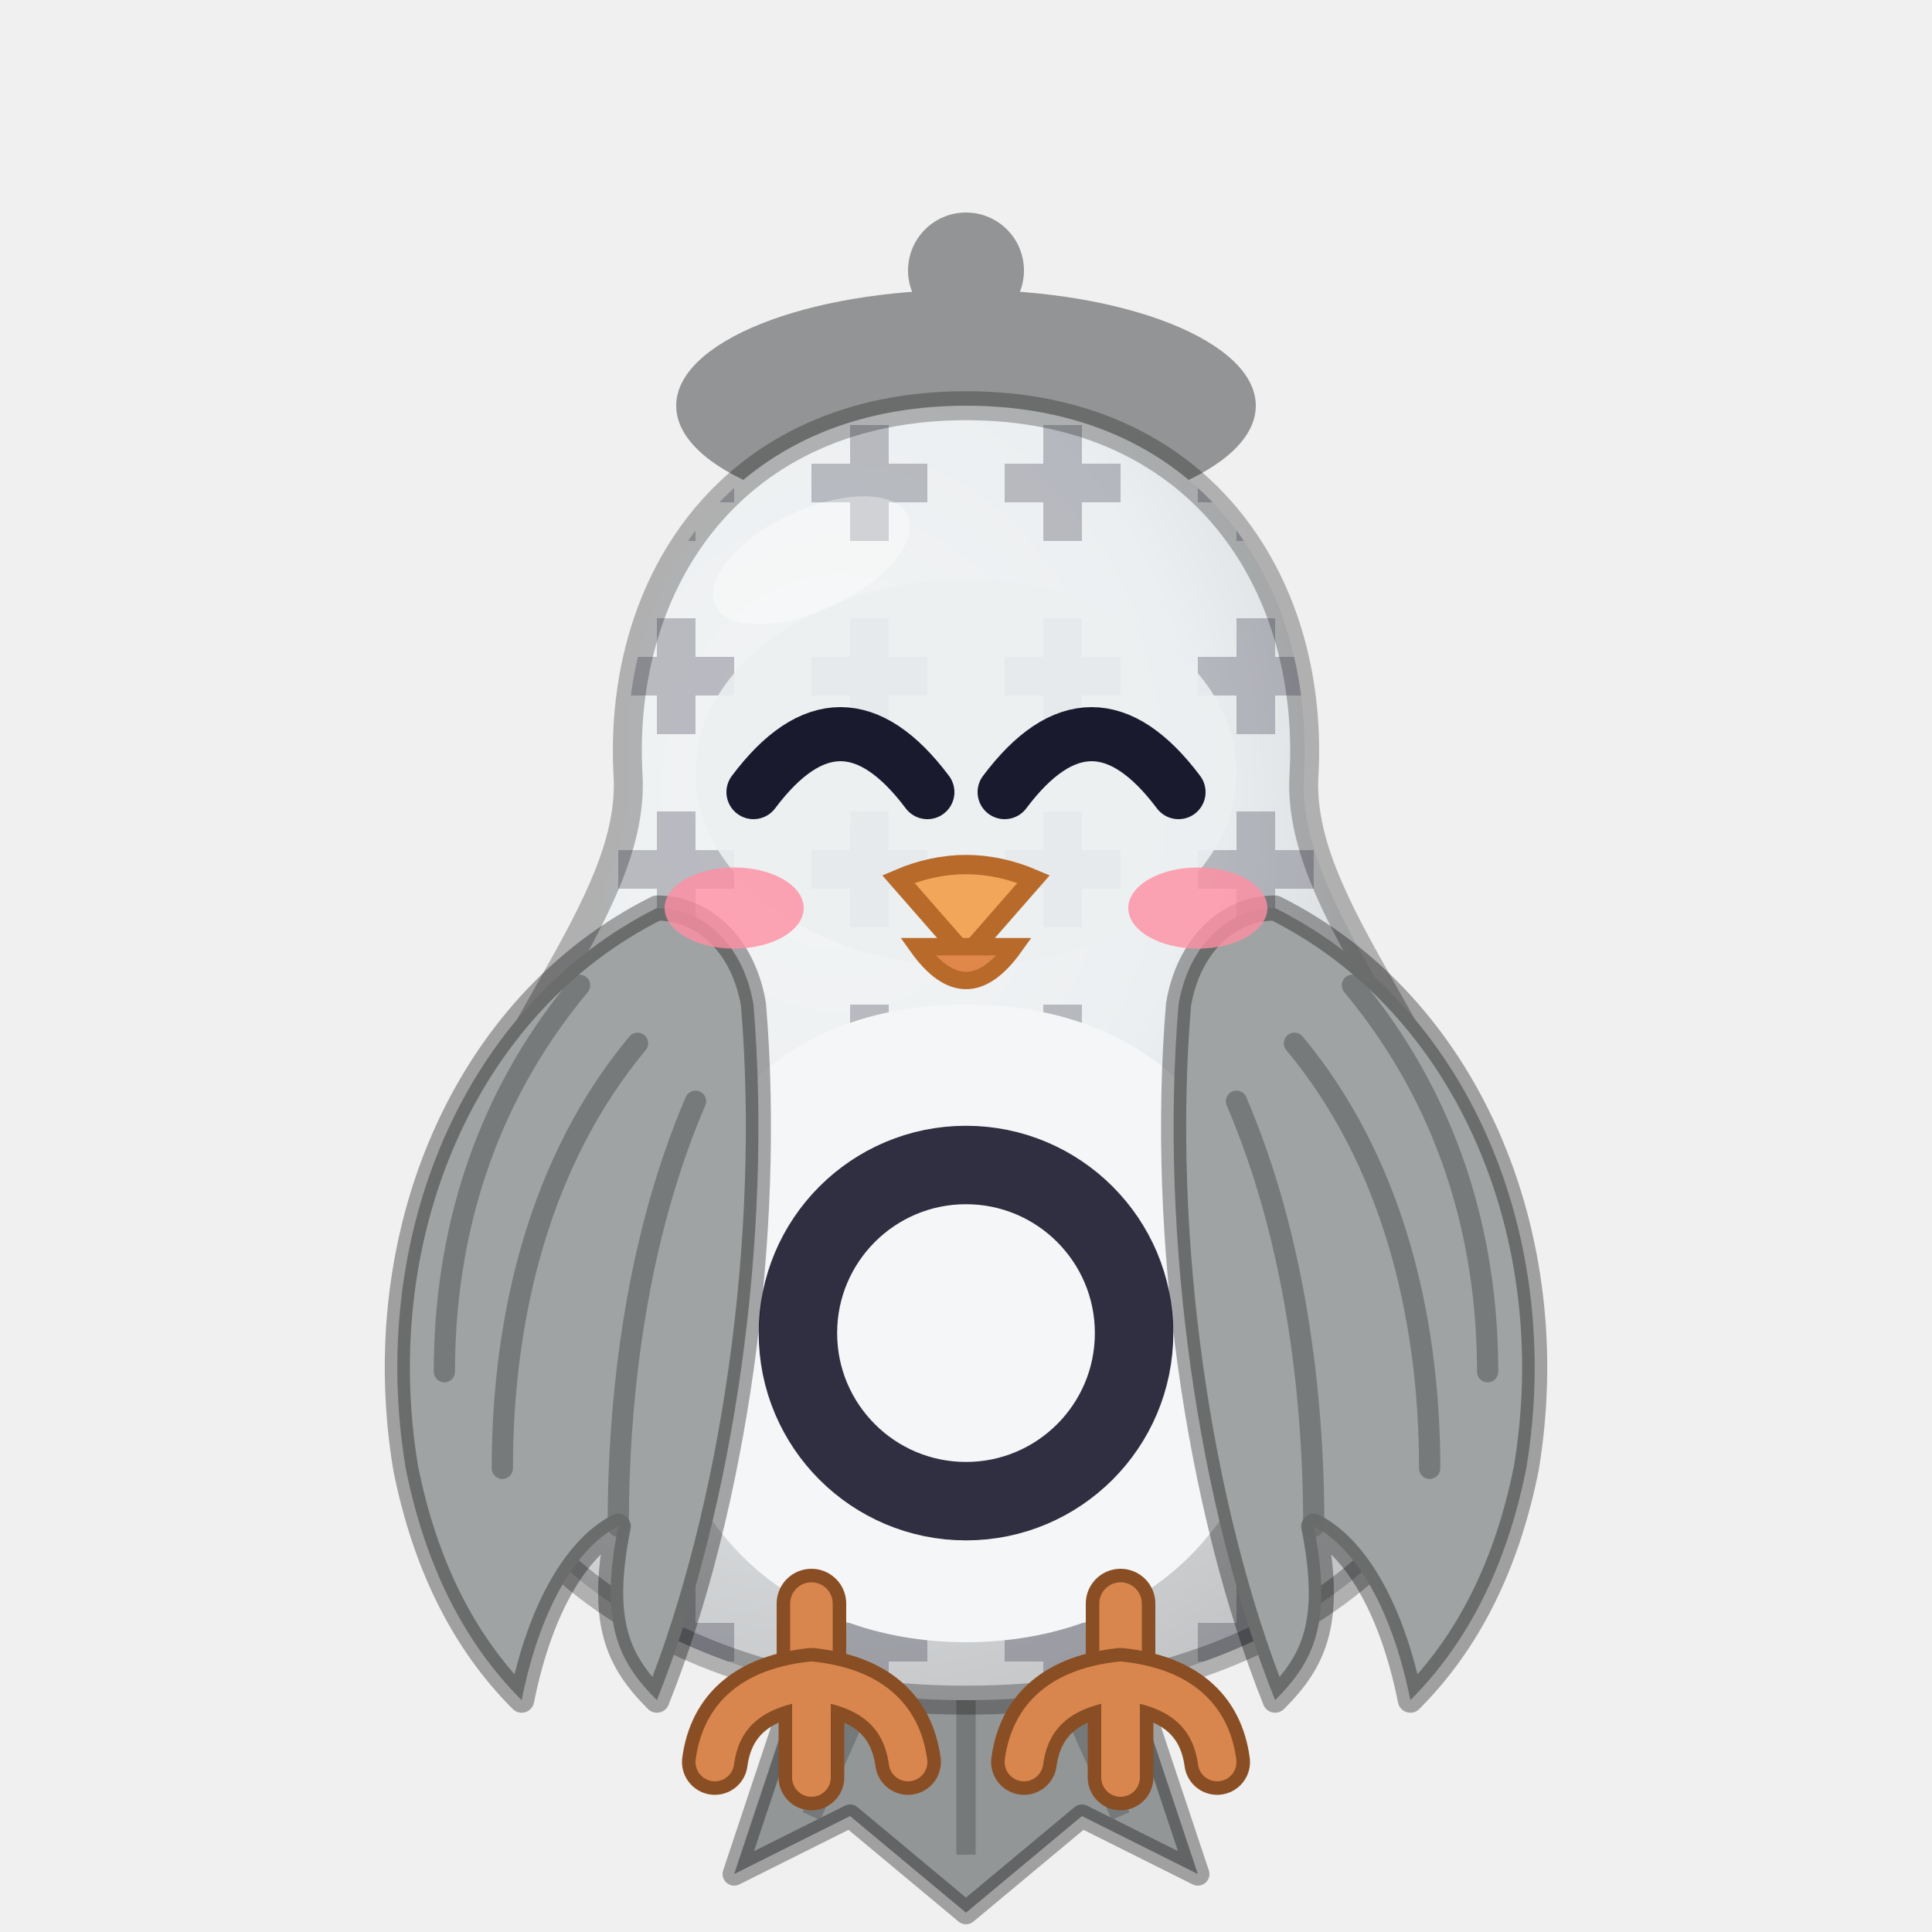
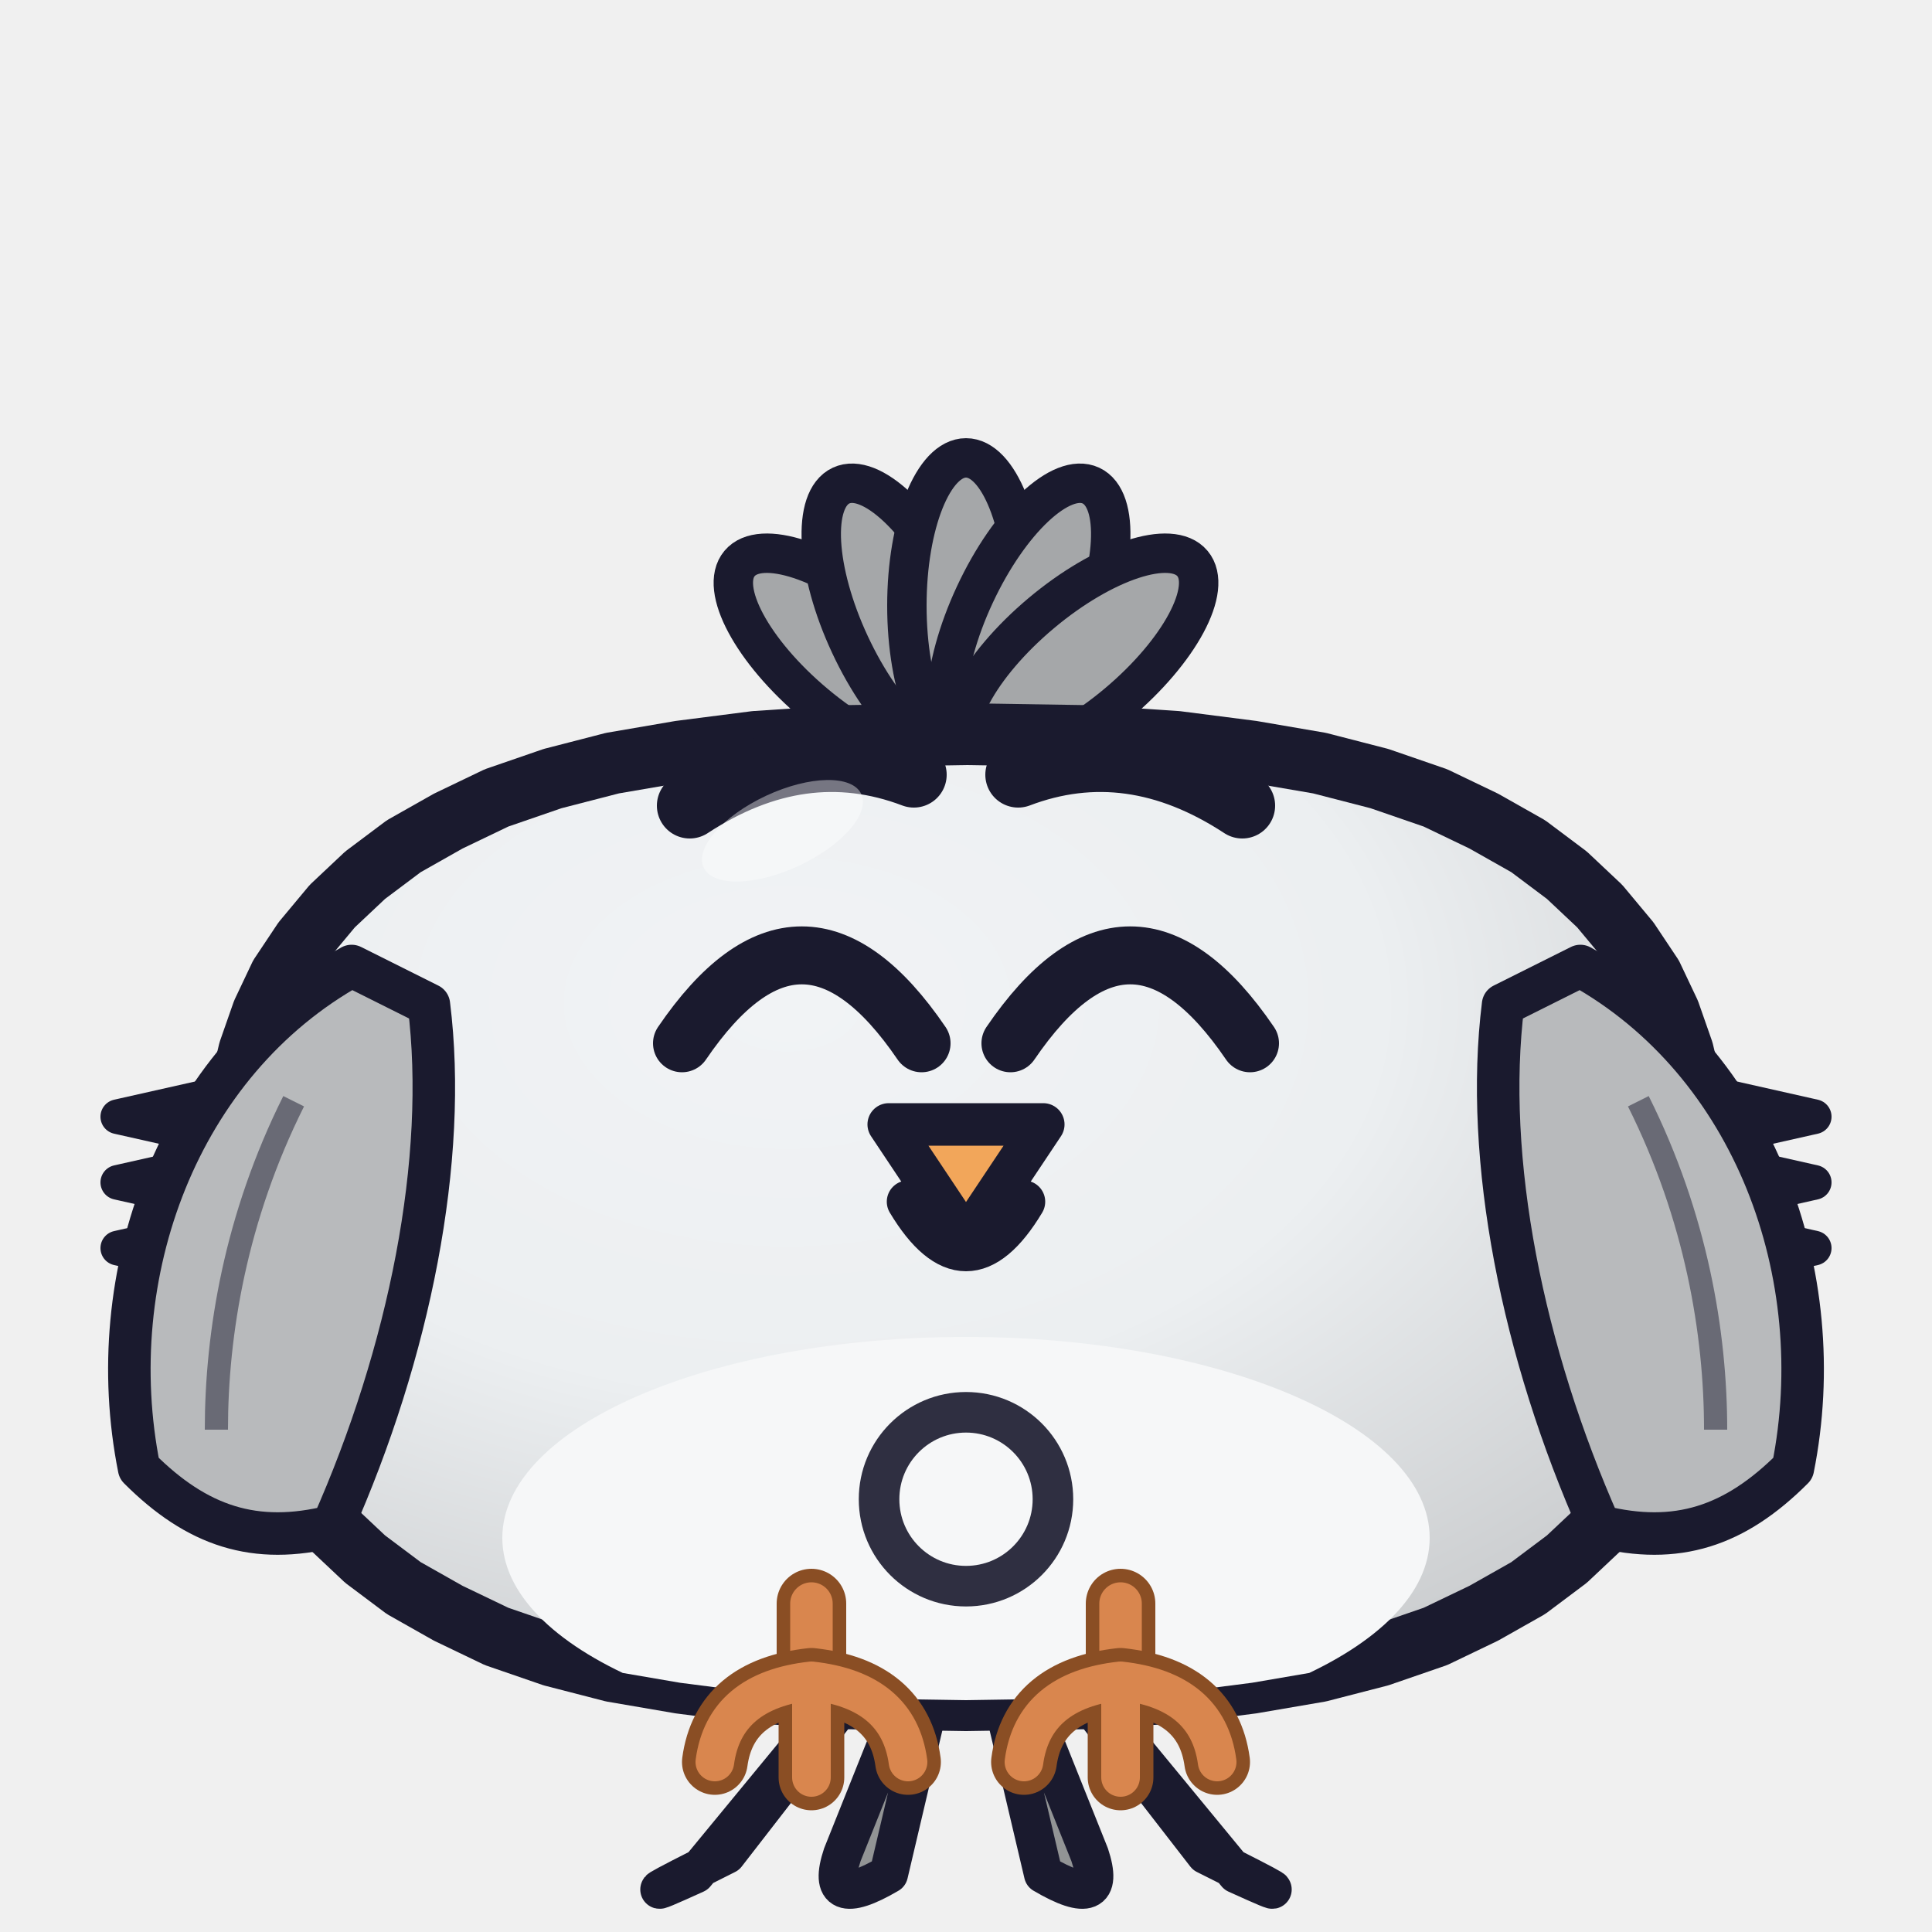
- <svg xmlns="http://www.w3.org/2000/svg" viewBox="0 0 100 100" data-color="white" data-expr="happy" data-frame="fold" data-ver="4">
+ <svg xmlns="http://www.w3.org/2000/svg" viewBox="0 0 100 100" data-color="white" data-expr="happy" data-frame="fold" data-ver="5" data-character="구름">
  <defs>
-     <radialGradient id="bwhite" cx="38%" cy="30%" r="75%">
-       <stop offset="0" stop-color="#F3F5F6" />
-       <stop offset=".45" stop-color="#ECEFF1" />
-       <stop offset="1" stop-color="#C2C4C6" />
+     <radialGradient id="gwhite" cx="38%" cy="28%" r="80%">
+       <stop offset="0" stop-color="#F1F3F5" />
+       <stop offset=".5" stop-color="#ECEFF1" />
+       <stop offset="1" stop-color="#C9CBCD" />
    </radialGradient>
-     <pattern id="ptwhite" width="10" height="10" patternUnits="userSpaceOnUse">
-       <g opacity=".26">
-         <path d="M5 2 V8 M2 5 H8" stroke="#1A1A2E" stroke-width="2" />
-       </g>
-     </pattern>
-     <clipPath id="cbwhite">
-       <path d="M50 21 C62 21 68 30 67.5 40 C67 47 75 54 77 64 C79 78 67 88 50 88 C33 88 21 78 23 64 C25 54 33 47 32.5 40 C32 30 38 21 50 21Z" />
+     <clipPath id="cwhite">
+       <path d="M50 38 56.4 38.1 60.9 38.4 64.8 38.9 68.3 39.5 71.4 40.3 74.3 41.3 76.8 42.5 79.1 43.8 81.1 45.3 82.8 46.9 84.3 48.7 85.5 50.5 86.4 52.4 87.1 54.4 87.6 56.5 87.8 58.7 88 60.8 88 63 88 65.2 87.8 67.3 87.6 69.5 87.1 71.6 86.4 73.6 85.5 75.5 84.3 77.3 82.8 79.1 81.1 80.7 79.1 82.2 76.8 83.5 74.3 84.7 71.4 85.7 68.3 86.5 64.8 87.1 60.9 87.6 56.4 87.9 50 88 43.6 87.9 39.1 87.6 35.2 87.1 31.7 86.5 28.6 85.7 25.7 84.7 23.2 83.5 20.9 82.2 18.9 80.7 17.2 79.1 15.7 77.3 14.5 75.5 13.6 73.6 12.9 71.6 12.4 69.5 12.2 67.3 12 65.2 12 63 12 60.8 12.2 58.7 12.4 56.5 12.9 54.4 13.6 52.4 14.5 50.5 15.7 48.7 17.2 46.9 18.9 45.3 20.9 43.8 23.2 42.5 25.7 41.3 28.6 40.3 31.7 39.5 35.2 38.9 39.1 38.4 43.6 38.1Z" />
    </clipPath>
  </defs>
-   <path d="M43 82 L38 97 L44 94 L50 99 L56 94 L62 97 L57 82Z" fill="#939697" stroke="#0005" stroke-width="1.2" stroke-linejoin="round" />
-   <path d="M50 86 V96 M46 85 L42 94 M54 85 L58 94" fill="none" stroke="#6A6C6C" stroke-width="1" opacity=".7" />
-   <g class="crest" transform="translate(0 -8)">
-     <ellipse cx="50" cy="29" rx="15" ry="6" fill="#929495" />
-     <circle cx="50" cy="22" r="3" fill="#929495" />
+   <path d="M50 80 L36 97 Q31.6 99 37.6 96Z" fill="#929495" stroke="#1A1A2E" stroke-width="2" stroke-linejoin="round" />
+   <path d="M50 80 L64 97 Q68.4 99 62.4 96Z" fill="#929495" stroke="#1A1A2E" stroke-width="2" stroke-linejoin="round" />
+   <path d="M50 80 L46 97 Q42.6 99 43.6 96Z" fill="#929495" stroke="#1A1A2E" stroke-width="2" stroke-linejoin="round" />
+   <path d="M50 80 L54 97 Q57.4 99 56.4 96Z" fill="#929495" stroke="#1A1A2E" stroke-width="2" stroke-linejoin="round" />
+   <g transform="translate(50 39) scale(.85)">
+     <ellipse cx="0" cy="-9" rx="3.6" ry="9" transform="rotate(-50)" fill="#A5A7A9" stroke="#1A1A2E" stroke-width="2.4" stroke-linejoin="round" />
+     <ellipse cx="0" cy="-9" rx="3.6" ry="9" transform="rotate(-25)" fill="#A5A7A9" stroke="#1A1A2E" stroke-width="2.4" stroke-linejoin="round" />
+     <ellipse cx="0" cy="-9" rx="3.6" ry="9" transform="rotate(0)" fill="#A5A7A9" stroke="#1A1A2E" stroke-width="2.4" stroke-linejoin="round" />
+     <ellipse cx="0" cy="-9" rx="3.6" ry="9" transform="rotate(25)" fill="#A5A7A9" stroke="#1A1A2E" stroke-width="2.4" stroke-linejoin="round" />
+     <ellipse cx="0" cy="-9" rx="3.6" ry="9" transform="rotate(50)" fill="#A5A7A9" stroke="#1A1A2E" stroke-width="2.4" stroke-linejoin="round" />
  </g>
-   <path d="M50 21 C62 21 68 30 67.5 40 C67 47 75 54 77 64 C79 78 67 88 50 88 C33 88 21 78 23 64 C25 54 33 47 32.5 40 C32 30 38 21 50 21Z" fill="url(#bwhite)" stroke="#0004" stroke-width="1.5" />
-   <rect x="18" y="18" width="64" height="72" fill="url(#ptwhite)" clip-path="url(#cbwhite)" />
-   <ellipse cx="50" cy="40" rx="14" ry="10" fill="#ECEFF1" opacity=".9" />
-   <path d="M50 52 C61 52 66 60 66 69 C66 79 59 85 50 85 C41 85 34 79 34 69 C34 60 39 52 50 52Z" fill="#F5F6F7" />
-   <g transform="translate(50 69) scale(.58) translate(-50 -50)">
+   <path d="M14.1 56 L6.1 57.8 L14.1 59.6Z" fill="#CBCECF" stroke="#1A1A2E" stroke-width="1.8" stroke-linejoin="round" />
+   <path d="M14.1 59.4 L6.1 61.2 L14.1 63Z" fill="#CBCECF" stroke="#1A1A2E" stroke-width="1.8" stroke-linejoin="round" />
+   <path d="M14.1 62.8 L6.1 64.6 L14.1 66.4Z" fill="#CBCECF" stroke="#1A1A2E" stroke-width="1.8" stroke-linejoin="round" />
+   <path d="M85.9 56 L93.9 57.8 L85.9 59.6Z" fill="#CBCECF" stroke="#1A1A2E" stroke-width="1.8" stroke-linejoin="round" />
+   <path d="M85.9 59.4 L93.9 61.2 L85.9 63Z" fill="#CBCECF" stroke="#1A1A2E" stroke-width="1.8" stroke-linejoin="round" />
+   <path d="M85.9 62.8 L93.9 64.6 L85.9 66.4Z" fill="#CBCECF" stroke="#1A1A2E" stroke-width="1.8" stroke-linejoin="round" />
+   <path d="M50 38 56.4 38.1 60.9 38.4 64.8 38.9 68.3 39.5 71.4 40.3 74.3 41.3 76.8 42.5 79.1 43.8 81.1 45.3 82.8 46.9 84.3 48.7 85.5 50.5 86.4 52.4 87.1 54.4 87.6 56.5 87.8 58.7 88 60.8 88 63 88 65.2 87.8 67.3 87.6 69.5 87.1 71.6 86.4 73.6 85.5 75.5 84.3 77.3 82.8 79.1 81.1 80.7 79.1 82.2 76.8 83.5 74.3 84.7 71.4 85.7 68.3 86.5 64.8 87.1 60.9 87.6 56.4 87.9 50 88 43.6 87.9 39.1 87.6 35.2 87.1 31.7 86.5 28.6 85.7 25.7 84.7 23.2 83.5 20.9 82.2 18.9 80.7 17.2 79.1 15.7 77.3 14.5 75.5 13.6 73.6 12.9 71.6 12.4 69.5 12.2 67.3 12 65.2 12 63 12 60.8 12.2 58.7 12.4 56.5 12.9 54.4 13.6 52.4 14.5 50.5 15.7 48.7 17.2 46.9 18.9 45.3 20.9 43.8 23.2 42.5 25.7 41.3 28.6 40.3 31.7 39.5 35.2 38.9 39.1 38.4 43.6 38.1Z" fill="url(#gwhite)" stroke="#1A1A2E" stroke-width="3.2" stroke-linejoin="round" />
+   <g clip-path="url(#cwhite)">
+     <ellipse cx="50" cy="79.6" rx="24" ry="10.4" fill="#F6F7F8" />
+   </g>
+   <g transform="translate(50 77.6) scale(0.300) translate(-50 -50)">
    <circle cx="50" cy="50" r="15" fill="none" stroke="#1A1A2E" stroke-opacity=".9" stroke-width="7" />
  </g>
  <g class="wing wing-l">
-     <path class="wing-shape" d="M34 47 C24 52 19 64 21 76 C22 81 24 85 27 88 C28 83 30 80 32 79 C31 84 32 86 34 88 C38 78 40 64 39 52 C38.5 49 36.5 47 34 47Z" fill="#A0A3A4" stroke="#0005" stroke-width="1.3" stroke-linejoin="round" />
-     <path d="M33 54 C28 60 26 68 26 76 M36 57 C33 64 32 72 32 79 M30 51 C25 57 23 64 23 71" fill="none" stroke="#6A6C6C" stroke-width="1.1" stroke-linecap="round" opacity=".75" />
+     <g transform="translate(-15.8 0)">
+       <path d="M34 50 C25 55 21 66 23 76 C26 79 29 80 33 79 C37 70 39 60 38 52Z" fill="#B8BABC" stroke="#1A1A2E" stroke-width="2.2" stroke-linejoin="round" />
+       <path d="M31 57 C28 63 27 69 27 74" fill="none" stroke="#1A1A2E" stroke-width="1.2" opacity=".5" />
+     </g>
  </g>
  <g class="wing wing-r" transform="translate(100 0) scale(-1 1)">
-     <path class="wing-shape" d="M34 47 C24 52 19 64 21 76 C22 81 24 85 27 88 C28 83 30 80 32 79 C31 84 32 86 34 88 C38 78 40 64 39 52 C38.5 49 36.5 47 34 47Z" fill="#A0A3A4" stroke="#0005" stroke-width="1.3" stroke-linejoin="round" />
-     <path d="M33 54 C28 60 26 68 26 76 M36 57 C33 64 32 72 32 79 M30 51 C25 57 23 64 23 71" fill="none" stroke="#6A6C6C" stroke-width="1.1" stroke-linecap="round" opacity=".75" />
+     <g transform="translate(-15.8 0)">
+       <path d="M34 50 C25 55 21 66 23 76 C26 79 29 80 33 79 C37 70 39 60 38 52Z" fill="#B8BABC" stroke="#1A1A2E" stroke-width="2.2" stroke-linejoin="round" />
+       <path d="M31 57 C28 63 27 69 27 74" fill="none" stroke="#1A1A2E" stroke-width="1.2" opacity=".5" />
+     </g>
  </g>
  <path d="M42 83 V87" stroke="#8A4E24" stroke-width="3.6" stroke-linecap="round" />
  <path d="M42 83 V87" stroke="#D9864E" stroke-width="2.2" stroke-linecap="round" />
  <g fill="none" stroke-linecap="round">
    <path d="M42 87 q-4.5 .5 -5 4.2 M42 87 q0 2.5 0 5 M42 87 q4.5 .5 5 4.2" stroke="#8A4E24" stroke-width="3.4" />
    <path d="M42 87 q-4.5 .5 -5 4.2 M42 87 q0 2.5 0 5 M42 87 q4.5 .5 5 4.2" stroke="#D9864E" stroke-width="2" />
  </g>
  <path d="M58 83 V87" stroke="#8A4E24" stroke-width="3.6" stroke-linecap="round" />
  <path d="M58 83 V87" stroke="#D9864E" stroke-width="2.2" stroke-linecap="round" />
  <g fill="none" stroke-linecap="round">
    <path d="M58 87 q-4.5 .5 -5 4.2 M58 87 q0 2.5 0 5 M58 87 q4.5 .5 5 4.2" stroke="#8A4E24" stroke-width="3.4" />
    <path d="M58 87 q-4.5 .5 -5 4.2 M58 87 q0 2.5 0 5 M58 87 q4.5 .5 5 4.2" stroke="#D9864E" stroke-width="2" />
  </g>
-   <path d="M39 41 q4.5 -6 9 0 M52 41 q4.5 -6 9 0" fill="none" stroke="#1A1A2E" stroke-width="2.8" stroke-linecap="round" />
-   <path d="M46.5 45.5 Q50 44 53.5 45.5 L50 49.5Z" fill="#F2A65A" stroke="#B86A2A" stroke-width="1" />
-   <path d="M47.5 49 Q50 52.5 52.5 49Z" fill="#E0874A" stroke="#B86A2A" stroke-width=".9" />
-   <ellipse cx="38" cy="47" rx="3.6" ry="2.1" fill="#FF8FA3" opacity="0.8" />
-   <ellipse cx="62" cy="47" rx="3.6" ry="2.1" fill="#FF8FA3" opacity="0.8" />
-   <ellipse cx="42" cy="29" rx="5.5" ry="2.6" fill="#fff" opacity=".35" transform="rotate(-25 42 29)" />
+   <path d="M35.7 41.7 Q41.5 37.9 47.3 40.1" fill="none" stroke="#1A1A2E" stroke-width="3.4" stroke-linecap="round" />
+   <path d="M64.3 41.7 Q58.5 37.9 52.7 40.1" fill="none" stroke="#1A1A2E" stroke-width="3.4" stroke-linecap="round" />
+   <path d="M35.3 54 Q41.5 44.9 47.7 54" fill="none" stroke="#1A1A2E" stroke-width="3" stroke-linecap="round" />
+   <path d="M52.3 54 Q58.5 44.9 64.7 54" fill="none" stroke="#1A1A2E" stroke-width="3" stroke-linecap="round" />
+   <path d="M47 62.2 Q50 67.2 53 62.2Z" fill="#C2185B" stroke="#1A1A2E" stroke-width="2.2" stroke-linejoin="round" />
+   <path d="M46 58.2 L54 58.2 L50 64.2Z" fill="#F2A65A" stroke="#1A1A2E" stroke-width="2.2" stroke-linejoin="round" />
+   <path d="M46 58.2 L54 58.2 L50 64.2Z" fill="none" stroke="#fff" stroke-opacity=".0" />
+   <ellipse cx="40.5" cy="43" rx="4.5" ry="2" fill="#fff" opacity=".4" transform="rotate(-25 40.5 43)" />
</svg>
